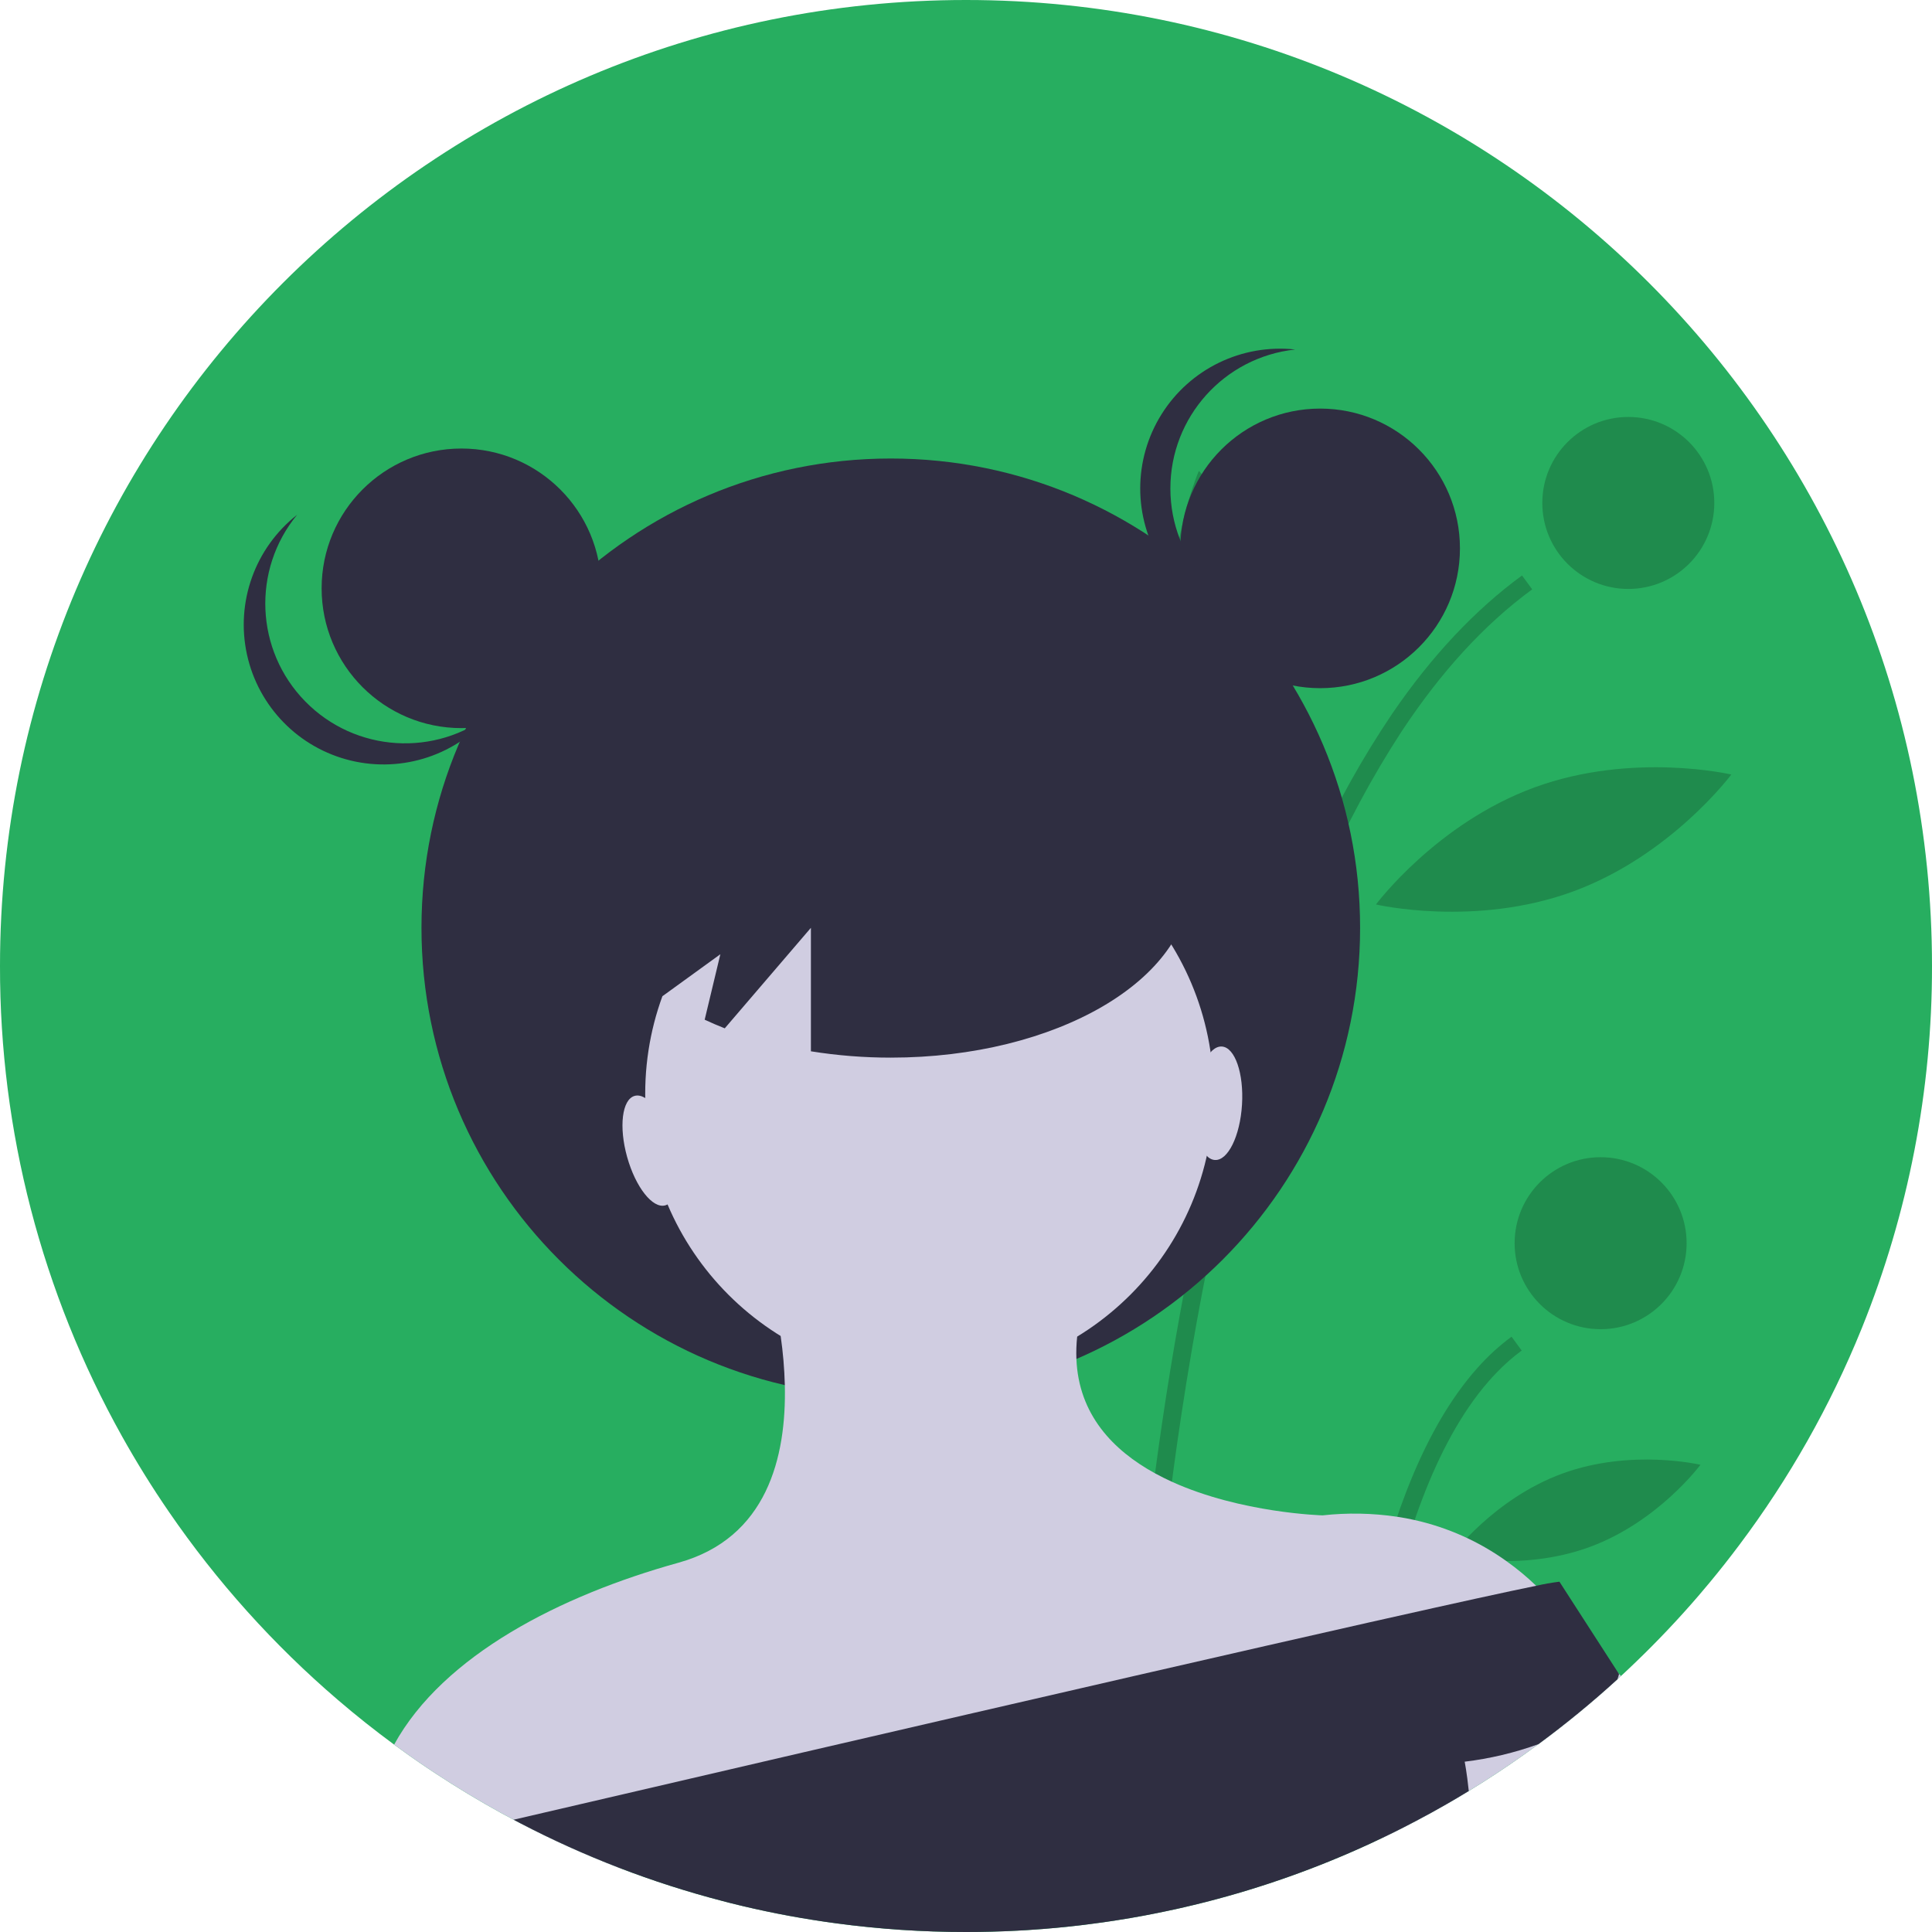
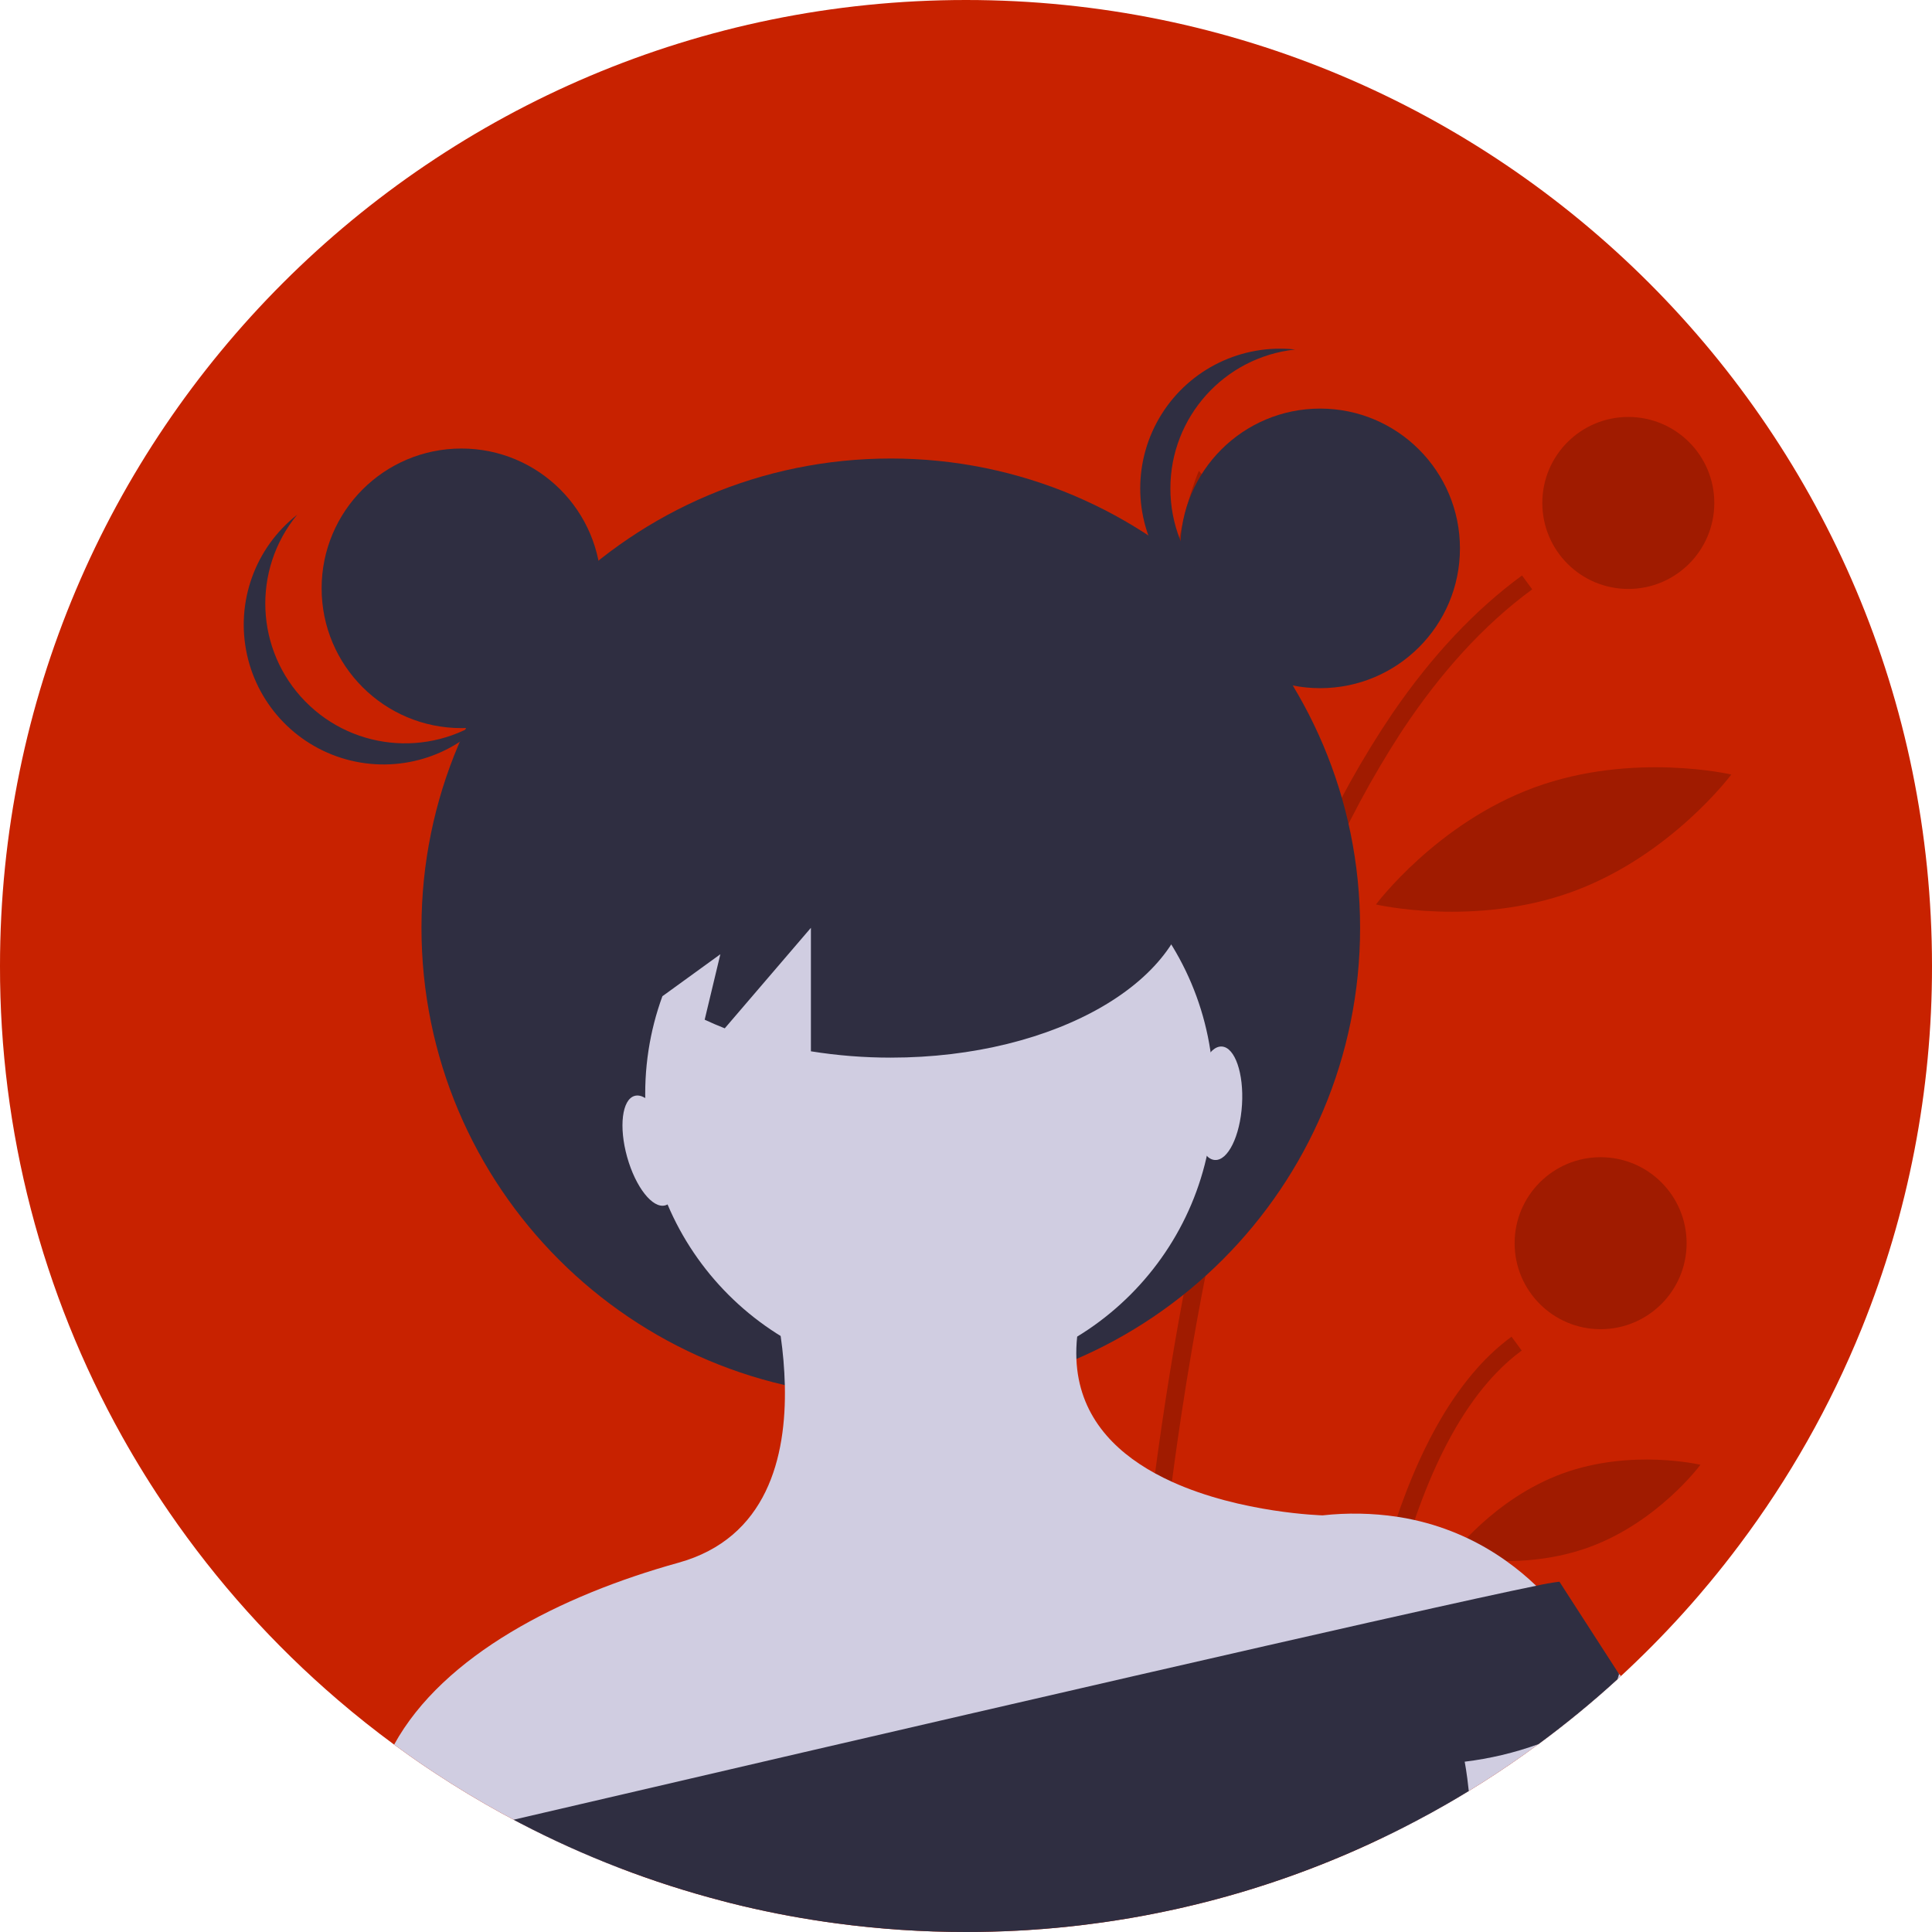
<svg xmlns="http://www.w3.org/2000/svg" id="f36e36b5-a914-4189-a8f7-2c7091a7d461" data-name="Layer 1" width="676" height="676" viewBox="0 0 676 676">
-   <path d="M938,450a337.1,337.1,0,0,1-24.55,126.7c-.04.09-.07.17-.11.26v.01a336.513,336.513,0,0,1-42.79,75.64q-5.055,6.75-10.43,13.22c-1.31,1.58-2.64,3.15-3.97,4.7q-10.275,11.925-21.62,22.85-2.64,2.55-5.34,5.04c-.42.39-.84.77-1.26,1.16a337.819,337.819,0,0,1-27.65,22.7q-9.675,7.155-19.86,13.59-2.235,1.425-4.5,2.8-3.93,2.4-7.93,4.69-5.22,3-10.57,5.81c-1.44.77-2.89,1.51-4.34,2.25-2.12,1.09-4.25,2.14-6.4,3.17-.37.18-.74.36-1.11.53-1.4.68-2.82,1.34-4.24,2a334.896,334.896,0,0,1-57.46,20.39c-.11.03-.21.05-.32.08-1.29.33-2.59.65-3.89.96-.97.24-1.95.47-2.93.69a2.488,2.488,0,0,1-.37.09c-2.01.47-4.02.92-6.05,1.33-1.14.24-2.28.48-3.42.71-.69.15-1.39.28-2.08.41-.87.17-1.73.33-2.6.5-.48.1-.96.18-1.45.26-1.1.2-2.2.4-3.29.59-1.86.32-3.74.63-5.61.91-1.36.21-2.71.41-4.07.6-1.6.23-3.2.44-4.81.64-.44.07-.88.12-1.32.17q-.855.105-1.71.21c-1.15.14-2.3.27-3.46.39-.6.07-1.19.13-1.79.19q-1.71.18-3.42.33c-1.47.14-2.94.26-4.42.38-1.8.14-3.59.27-5.4.38-1.16.07-2.32.14-3.49.2-2.98.16-5.96.27-8.96.35-1.49.04-2.99.07-4.49.09h-.03c-1.49.02-2.99.03-4.49.03a339.151,339.151,0,0,1-45.45-3.04q-16.575-2.22-32.62-6.02c-.43-.1-.86-.2-1.28-.31-1.08-.25-2.15-.52-3.22-.79-.95-.24-1.89-.49-2.84-.74a335.357,335.357,0,0,1-70.6-27.19c-.11-.06-.23-.12-.34-.18-.65-.34-1.29-.67-1.93-1.02q-2.115-1.11-4.21-2.26-11.925-6.555-23.24-14.02-2.91-1.905-5.76-3.87c-.61-.42-1.21-.84-1.81-1.26-.63-.44-1.26-.88-1.88-1.32q-2.475-1.755-4.92-3.55-10.125-7.44-19.65-15.61a339.74,339.74,0,0,1-59.16-65.85Q312.315,628.19,304.71,614.59A336.39,336.39,0,0,1,262,450c0-186.67,151.33-338,338-338S938,263.33,938,450Z" transform="translate(-262 -112)" fill="#27ae60" />
+   <path d="M938,450a337.1,337.1,0,0,1-24.55,126.7c-.04.09-.07.17-.11.26v.01a336.513,336.513,0,0,1-42.79,75.64q-5.055,6.75-10.43,13.22c-1.31,1.58-2.64,3.15-3.97,4.7q-10.275,11.925-21.62,22.85-2.64,2.55-5.34,5.04c-.42.39-.84.77-1.26,1.16a337.819,337.819,0,0,1-27.65,22.7q-9.675,7.155-19.86,13.59-2.235,1.425-4.5,2.8-3.93,2.4-7.93,4.69-5.22,3-10.57,5.81c-1.44.77-2.89,1.51-4.34,2.25-2.12,1.09-4.25,2.14-6.4,3.17-.37.18-.74.36-1.11.53-1.4.68-2.82,1.34-4.24,2a334.896,334.896,0,0,1-57.46,20.39c-.11.03-.21.05-.32.08-1.29.33-2.59.65-3.89.96-.97.24-1.95.47-2.93.69a2.488,2.488,0,0,1-.37.09c-2.01.47-4.02.92-6.05,1.33-1.14.24-2.28.48-3.42.71-.69.15-1.39.28-2.08.41-.87.17-1.73.33-2.6.5-.48.1-.96.18-1.45.26-1.1.2-2.2.4-3.29.59-1.86.32-3.74.63-5.61.91-1.36.21-2.71.41-4.07.6-1.6.23-3.2.44-4.81.64-.44.07-.88.12-1.32.17q-.855.105-1.71.21c-1.15.14-2.3.27-3.46.39-.6.07-1.19.13-1.79.19q-1.71.18-3.42.33c-1.47.14-2.94.26-4.42.38-1.8.14-3.59.27-5.4.38-1.16.07-2.32.14-3.49.2-2.98.16-5.96.27-8.96.35-1.49.04-2.99.07-4.49.09h-.03c-1.49.02-2.99.03-4.49.03a339.151,339.151,0,0,1-45.45-3.04q-16.575-2.22-32.62-6.02c-.43-.1-.86-.2-1.28-.31-1.08-.25-2.15-.52-3.22-.79-.95-.24-1.89-.49-2.84-.74a335.357,335.357,0,0,1-70.6-27.19c-.11-.06-.23-.12-.34-.18-.65-.34-1.29-.67-1.93-1.02q-2.115-1.11-4.21-2.26-11.925-6.555-23.24-14.02-2.91-1.905-5.76-3.87c-.61-.42-1.21-.84-1.81-1.26-.63-.44-1.26-.88-1.88-1.32q-2.475-1.755-4.92-3.55-10.125-7.44-19.65-15.61a339.74,339.74,0,0,1-59.16-65.85Q312.315,628.19,304.71,614.59A336.39,336.39,0,0,1,262,450c0-186.67,151.33-338,338-338S938,263.33,938,450Z" transform="translate(-262 -112)" fill="#c82200" />
  <path d="M654.35,778.63c1.08-.25,2.15-.52,3.22-.79.95-.24,1.89-.49,2.84-.74.05-1.99.12-4.18.19-6.55.59-18.56,1.98-48.44,5.26-84.44q.27-2.895.54-5.83c1.17-12.2,2.54-25.03,4.18-38.33.05-.44.11-.87.16-1.31,1.33-10.78,2.84-21.85,4.54-33.13q1.785-11.835,3.86-23.93c.1-.56.2-1.13.3-1.69.4-2.33.81-4.65,1.23-6.99,1.17-6.51,2.42-13.06,3.73-19.61,4.61-23.04,10.1-46.22,16.65-68.77a550.909,550.909,0,0,1,24.53-68.61,338.806,338.806,0,0,1,26.74-49.83c.15-.23.3-.45.45-.68,13.15-19.81,28.18-36.62,45.34-49.19l-3.56-4.86q-24.66,18.075-45.24,48.1c-.07.1-.13.19-.2.29A327.437,327.437,0,0,0,722.19,410a527.395,527.395,0,0,0-25.68,69.37q-9.84,33.03-17.65,71.57-2.745,13.575-5.24,27.82c-.28,1.62-.56,3.24-.84,4.87,0,.02-.01.05-.01.07-.43,2.5-.84,5-1.26,7.53q-1.56,9.555-2.94,18.96-2.13,14.49-3.85,28.48-.57,4.62-1.1,9.17-.75,6.42-1.42,12.67-.945,8.7-1.73,17.03l-.15,1.53c-.08.88-.16,1.76-.24,2.63C656.02,725.49,654.75,760.86,654.35,778.63Z" transform="translate(-262 -112)" opacity="0.2" />
  <path d="M731.01,749.91c.11-.06.23-.12.34-.18,2.06-1.07,4.1-2.16,6.14-3.28.67-7.98,1.57-16.75,2.75-25.97.25-1.9.5-3.83.78-5.77.14-1.04.29-2.09.44-3.15,1.18-8.12,2.58-16.5,4.26-24.92,6.83-34.36,18.17-69.48,37-91.16,1.01-1.17,2.04-2.29,3.11-3.38a67.662,67.662,0,0,1,8.61-7.55l-3.56-4.85a77.071,77.071,0,0,0-11.8,10.79q-1.875,2.085-3.66,4.34c-17.33,21.81-28.15,54.1-34.89,86.07-1.76,8.34-3.24,16.67-4.5,24.78q-.48,3.18-.92,6.3C733.16,725.72,731.87,738.7,731.01,749.91Z" transform="translate(-262 -112)" opacity="0.2" />
  <circle cx="569.738" cy="175.982" r="30.089" opacity="0.2" />
  <circle cx="560.049" cy="434.991" r="30.089" opacity="0.2" />
  <path d="M712.286,338.521c6.38,35.997-7.705,68.592-7.705,68.592s-24.43-25.768-30.81-61.766,7.705-68.592,7.705-68.592S705.905,302.524,712.286,338.521Z" transform="translate(-262 -112)" opacity="0.2" />
  <path d="M812.282,423.971c-34.335,12.555-68.837,4.498-68.837,4.498s21.166-28.413,55.501-40.968,68.837-4.498,68.837-4.498S846.617,411.416,812.282,423.971Z" transform="translate(-262 -112)" opacity="0.2" />
  <path d="M818.105,653.333c-24.066,8.8-48.283,3.059-48.283,3.059s14.802-20.008,38.868-28.808,48.283-3.059,48.283-3.059S842.171,644.533,818.105,653.333Z" transform="translate(-262 -112)" opacity="0.2" />
  <path d="M701.96,648.27l1.22.63C703.06,650.2,702.77,651,701.96,648.27Z" transform="translate(-262 -112)" fill="#2f2e41" />
  <path d="M703.57,648.69c.01.14.03.29.04.43l-.43-.22c.01-.13.02-.27.04-.41C703.32,646.74,703.2,644.67,703.57,648.69Z" transform="translate(-262 -112)" fill="#2f2e41" />
  <circle cx="311.683" cy="324.641" r="164.209" fill="#2f2e41" />
  <circle cx="325.2" cy="382.713" r="99.444" fill="#d0cde1" />
  <path d="M814.27,685.31l-.12.03-23.13,5.55-48.16,11.56-6.57,1.58L663.05,721.6l-6.22,1.5L479.14,765.74a333.639,333.639,0,0,1-35.15-15.83c-.11-.06-.23-.12-.34-.18-.65-.34-1.29-.67-1.93-1.02q-2.115-1.11-4.21-2.26-11.925-6.555-23.24-14.02-2.91-1.905-5.76-3.87c-.61-.42-1.21-.84-1.81-1.26-.63-.44-1.26-.88-1.88-1.32q-2.475-1.755-4.92-3.55c17.26-31.37,58.36-52.22,99.46-63.63,31.02-8.62,37.84-36.95,37.25-62.16a146.952,146.952,0,0,0-1.46-17.18,167.478,167.478,0,0,0-5.96-26.74l99.45,3.32,10.26,23.64a53.492,53.492,0,0,0-.27,7.82c.78,19.39,12.75,31.93,27.52,40.02,1.92,1.05,3.89,2.03,5.89,2.94,24.22,11.01,52.73,11.76,52.73,11.76a101.52,101.52,0,0,1,26.09.49q3.15.48,6.12,1.15A88.139,88.139,0,0,1,789.09,658.23a91.601,91.601,0,0,1,10.41,8.63A82.676,82.676,0,0,1,814.27,685.31Z" transform="translate(-262 -112)" fill="#d0cde1" />
  <path d="M829.19,698.42c-.42.39-.84.77-1.26,1.16a337.819,337.819,0,0,1-27.65,22.7q-9.675,7.155-19.86,13.59-2.235,1.425-4.5,2.8-3.93,2.4-7.93,4.69-5.22,3-10.57,5.81c-1.44.77-2.89,1.51-4.34,2.25-2.12,1.09-4.25,2.14-6.4,3.17-.37.18-.74.36-1.11.53l-4.23-3.51,49.68-60.72,9.99-12.21s3.99,0,13.14,6.66a130.993,130.993,0,0,1,14.3,12.34C828.69,697.93,828.94,698.17,829.19,698.42Z" transform="translate(-262 -112)" fill="#d0cde1" />
  <path d="M828.49,697.74a11.392,11.392,0,0,1-.56,1.84,337.819,337.819,0,0,1-27.65,22.7,117.95,117.95,0,0,1-25.79,6.13s.75,3.76,1.43,10.26q-3.93,2.4-7.93,4.69-5.22,3-10.57,5.81c-1.44.77-2.89,1.51-4.34,2.25-2.12,1.09-4.25,2.14-6.4,3.17-.37.18-.74.36-1.11.53-1.4.68-2.82,1.34-4.24,2a334.896,334.896,0,0,1-57.46,20.39c-.11.03-.21.05-.32.08-1.29.33-2.59.65-3.89.96-.97.24-1.95.47-2.93.69a2.488,2.488,0,0,1-.37.09c-2.01.47-4.02.92-6.05,1.33-1.14.24-2.28.48-3.42.71-.69.15-1.39.28-2.08.41-.87.17-1.73.33-2.6.5-.48.1-.96.18-1.45.26-1.1.2-2.2.4-3.29.59-1.86.32-3.74.63-5.61.91-1.36.21-2.71.41-4.07.6-1.6.23-3.2.44-4.81.64-.44.07-.88.12-1.32.17q-.855.105-1.71.21c-1.15.14-2.3.27-3.46.39-.6.07-1.19.13-1.79.19q-1.71.18-3.42.33c-1.47.14-2.94.26-4.42.38-1.8.14-3.59.27-5.4.38-1.16.07-2.32.14-3.49.2-2.98.16-5.96.27-8.96.35-1.49.04-2.99.07-4.49.09h-.03c-1.49.02-2.99.03-4.49.03a339.151,339.151,0,0,1-45.45-3.04q-16.575-2.22-32.62-6.02c-.43-.1-.86-.2-1.28-.31-1.08-.25-2.15-.52-3.22-.79-.95-.24-1.89-.49-2.84-.74a335.357,335.357,0,0,1-70.6-27.19c-.11-.06-.23-.12-.34-.18-.65-.34-1.29-.67-1.93-1.02,54.89-12.79,141.63-32.96,216.9-50.24q3.165-.72,6.29-1.44c27.8-6.38,53.84-12.32,75.87-17.29q3.42-.765,6.7-1.5c23.67-5.32,42.05-9.36,52.02-11.38a81.488,81.488,0,0,1,8.14-1.43l20.81,32.25Z" transform="translate(-262 -112)" fill="#2f2e41" />
  <circle cx="161.449" cy="205.851" r="48.913" fill="#2f2e41" />
  <circle cx="461.917" cy="191.876" r="48.913" fill="#2f2e41" />
  <path d="M671.51,282.913a48.912,48.912,0,0,1,43.673-48.624,48.913,48.913,0,1,0,0,97.248A48.912,48.912,0,0,1,671.51,282.913Z" transform="translate(-262 -112)" fill="#2f2e41" />
  <path d="M368.796,357.416a48.912,48.912,0,0,1-2.836-65.296,48.913,48.913,0,1,0,68.06,69.463A48.912,48.912,0,0,1,368.796,357.416Z" transform="translate(-262 -112)" fill="#2f2e41" />
  <path d="M573.683,359.777c-57.887,0-104.814,27.374-104.814,61.142,0,15.109,9.433,28.918,25.003,39.586l20.178-14.62-5.487,22.904c2.277,1.055,4.602,2.076,7.026,3.02l30.144-35.168v43.204a175.958,175.958,0,0,0,27.95,2.216c57.887,0,104.814-27.374,104.814-61.142S631.57,359.777,573.683,359.777Z" transform="translate(-262 -112)" fill="#2f2e41" />
  <path d="M675.003,303.876s-7.597,34.938,39.874,48.913Z" transform="translate(-262 -112)" fill="#2f2e41" />
  <path d="M468.869,310.235s17.469,39.061-34.938,56.53Z" transform="translate(-262 -112)" fill="#2f2e41" />
  <ellipse cx="489.413" cy="514.602" rx="8.287" ry="19.889" transform="translate(-382.6084 38.98959) rotate(-15.63946)" fill="#d0cde1" />
  <ellipse cx="688.302" cy="498.027" rx="19.889" ry="8.287" transform="translate(-113.0938 1042.414) rotate(-86.47577)" fill="#d0cde1" />
</svg>
